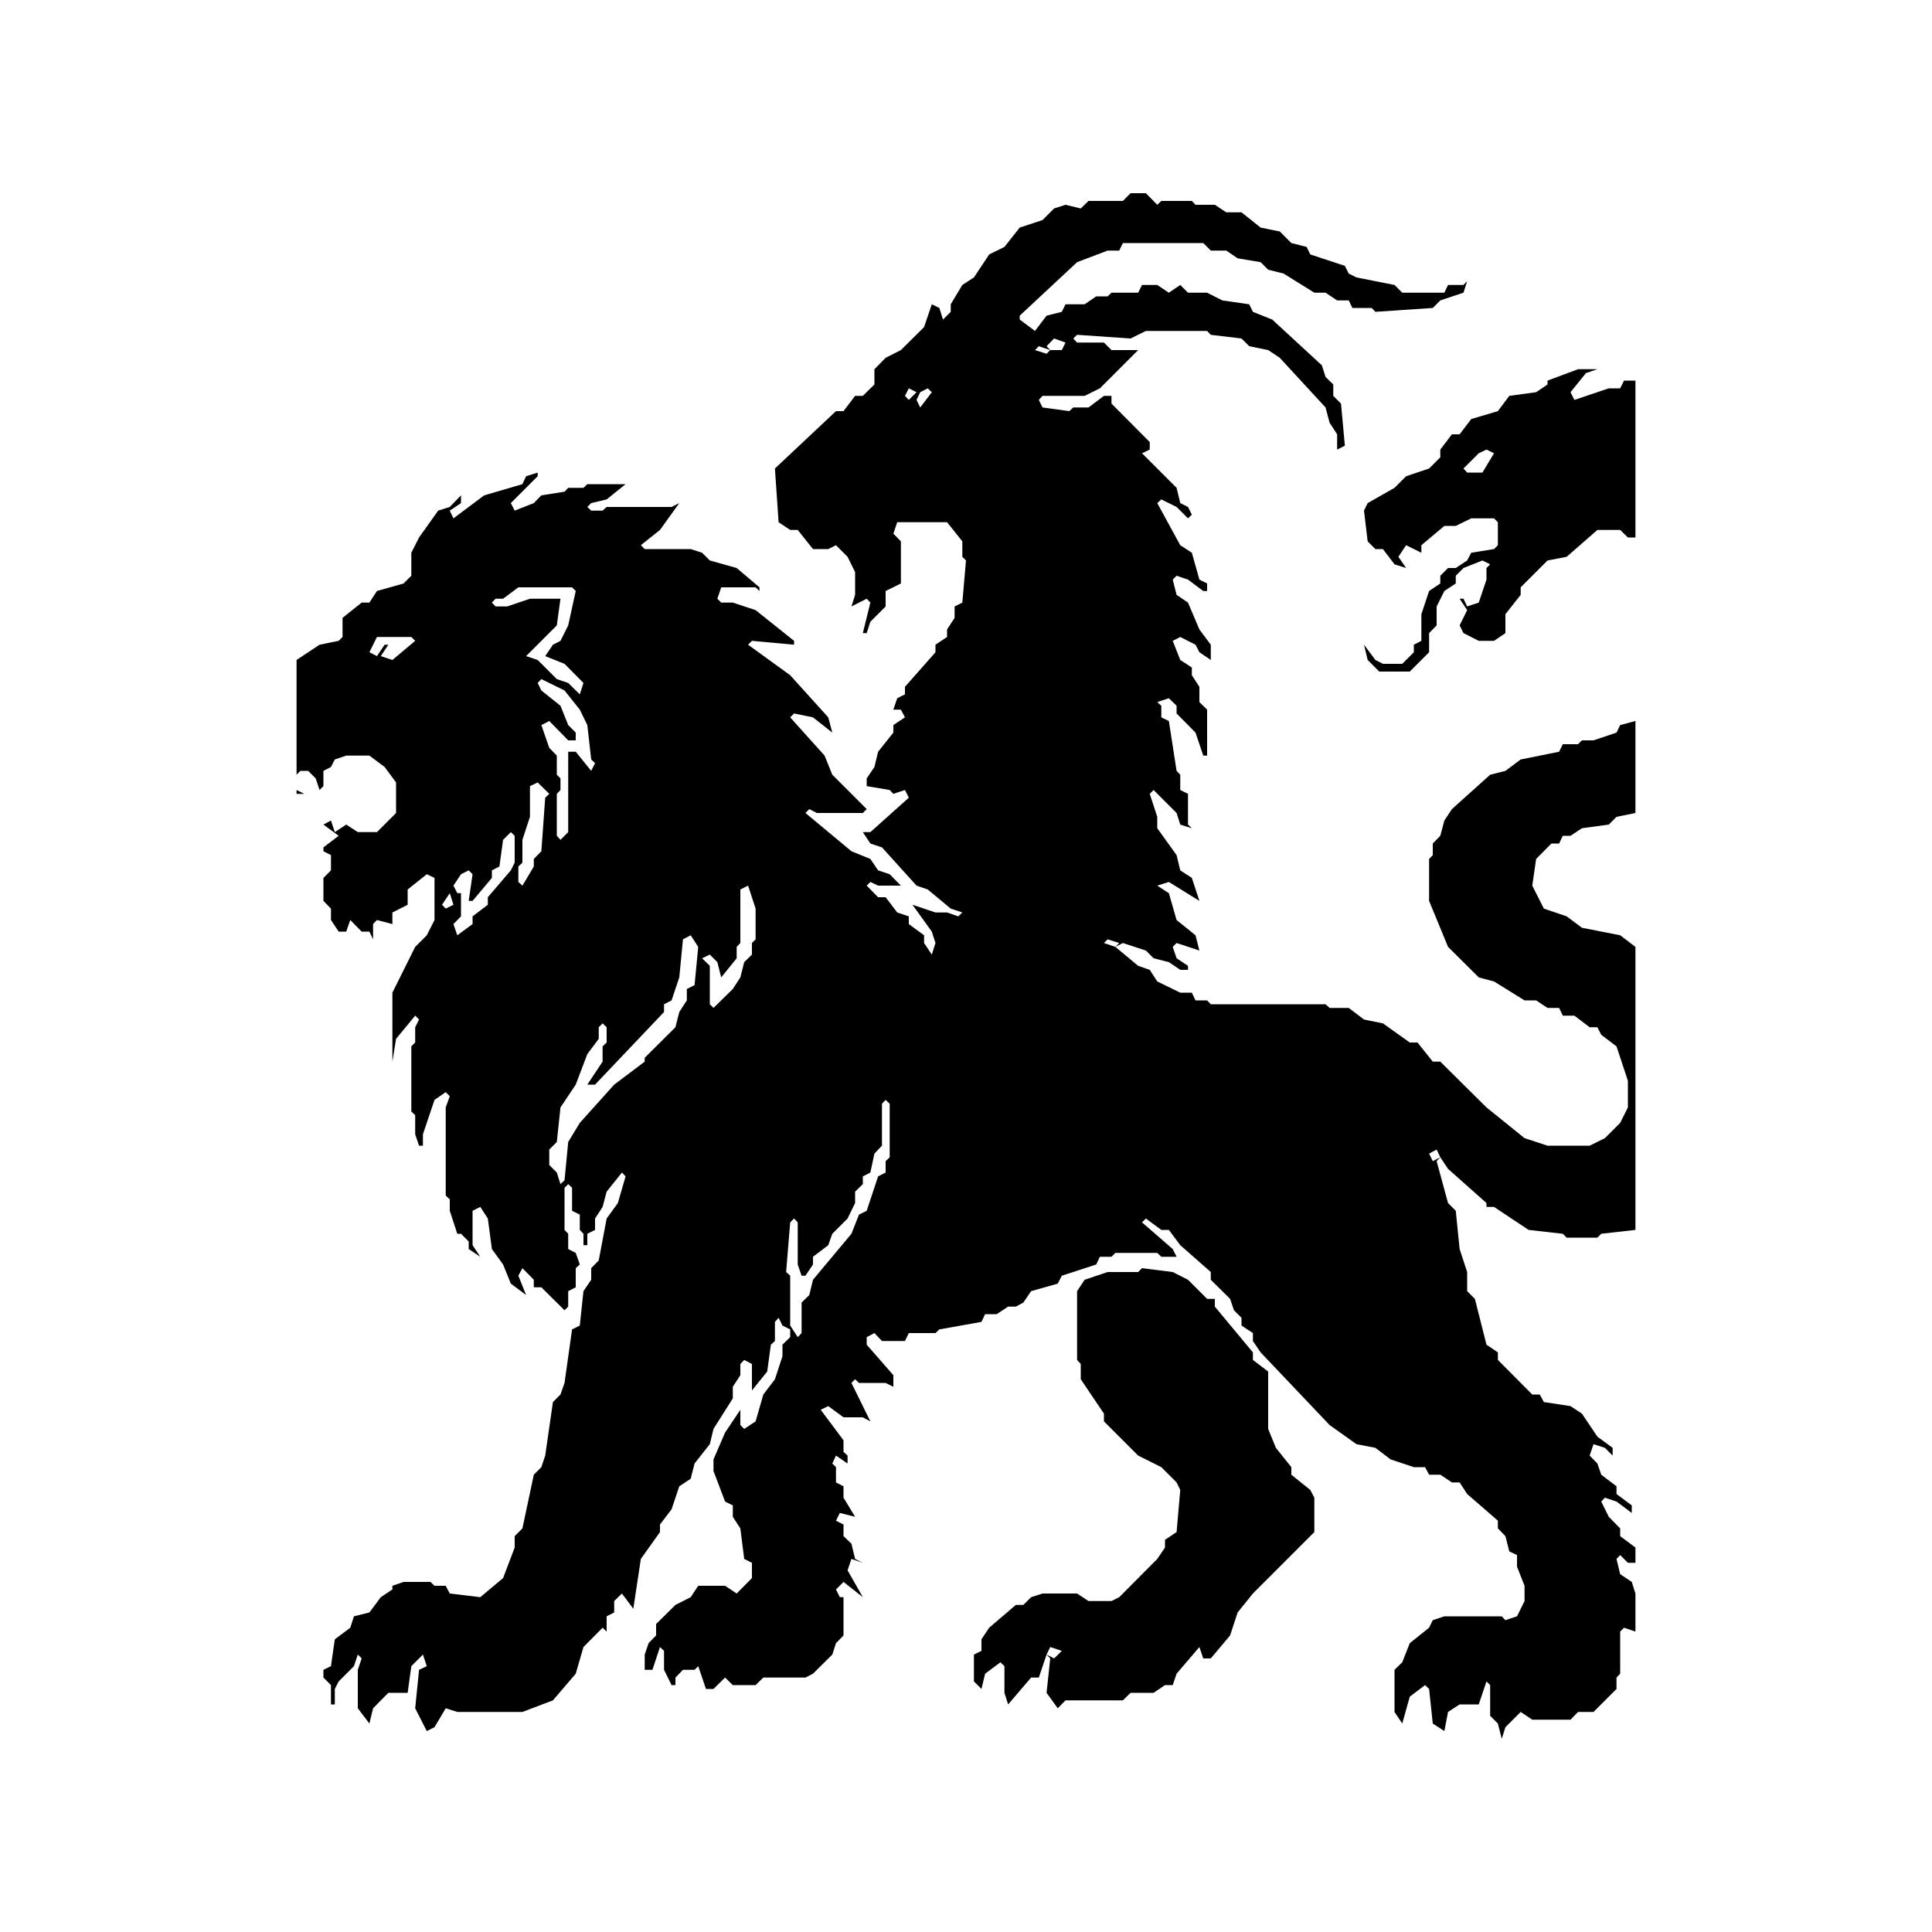
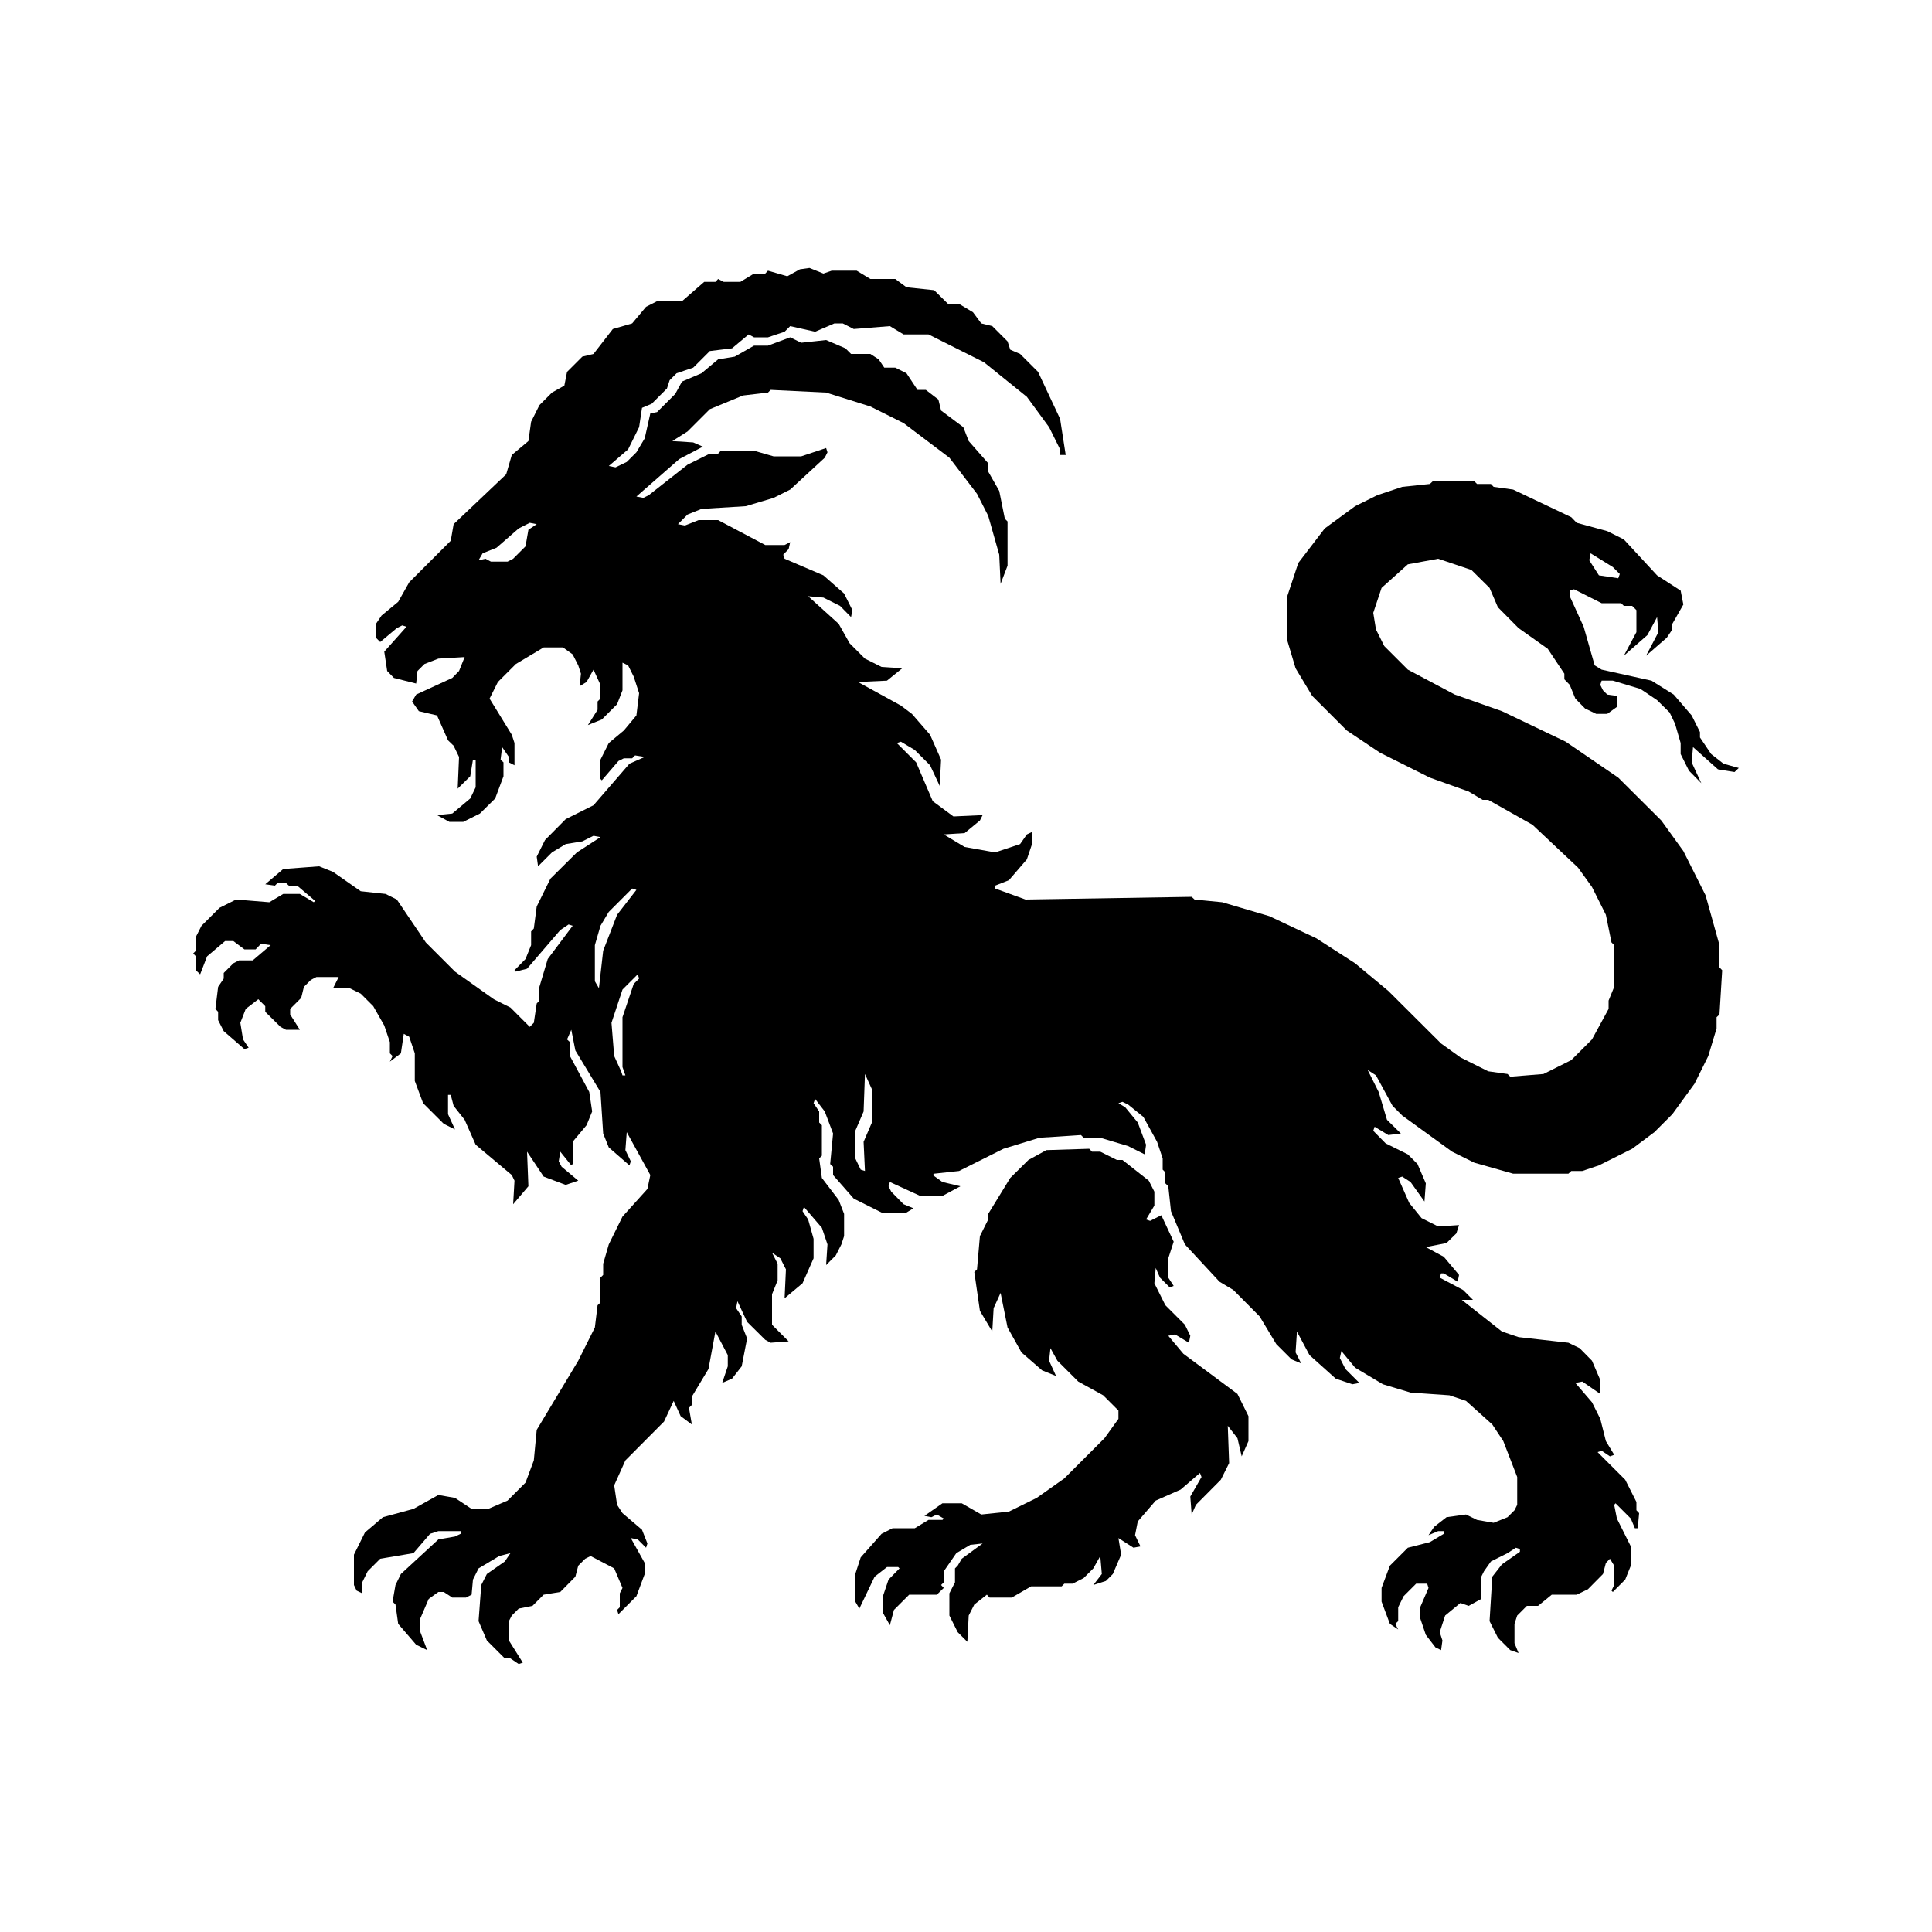
<svg xmlns="http://www.w3.org/2000/svg" viewBox="0 0 100 100" role="img" aria-label="Chimera">
-   <path fill="currentColor" fill-rule="evenodd" d="M18.52,85.64 18.72,85.84 18.52,86.43 18.32,86.24Z M54.17,85.64 54.36,85.25 54.96,85.45 54.56,85.84Z M60.7,65.84 59.11,65.64 58.91,65.84 57.33,65.84 56.14,66.24 55.75,66.83 55.75,70.39 55.94,70.6 55.94,71.39 57.14,73.17 57.14,73.57 58.91,75.34 60.11,75.94 60.9,76.73 61.09,77.12 60.9,79.3 60.3,79.7 60.3,80.1 59.9,80.69 57.93,82.67 57.53,82.87 56.34,82.87 55.75,82.48 53.96,82.48 53.37,82.67 52.97,83.07 52.58,83.07 51.2,84.25 50.8,84.85 50.8,85.45 50.41,85.64 50.41,87.03 50.8,87.42 50.99,86.63 51.78,86.04 51.99,86.24 51.99,87.62 52.18,88.22 53.37,86.83 53.77,86.83 54.17,85.64 54.36,85.84 54.17,87.62 54.75,88.42 55.15,88.01 58.12,88.01 58.52,87.62 59.71,87.62 60.3,87.22 60.7,87.22 60.9,86.63 62.08,85.25 62.28,85.84 62.67,85.84 63.67,84.65 64.06,83.46 64.85,82.48 68.03,79.3 68.03,77.52 67.82,77.12 66.84,76.33 66.84,75.94 66.04,74.94 65.64,73.96 65.64,70.99 64.85,70.39 64.85,70 62.88,67.63 62.88,67.23 62.48,67.23 61.49,66.24Z M73.97,59.71 74.36,59.5 74.55,59.9 74.16,60.1Z M45.84,56.93 46.05,57.13 46.05,59.9 45.84,60.1 45.84,60.69 45.45,60.89 44.86,62.67 44.46,62.87 44.07,63.86 42.08,66.24 41.89,67.03 41.49,67.42 41.49,69 41.29,69.21 40.9,68.61 40.9,66.03 40.69,65.84 40.9,63.27 41.1,63.07 41.29,63.27 41.29,65.45 41.49,66.03 41.69,66.03 42.08,65.45 42.08,65.05 42.87,64.45 43.08,63.86 43.87,63.07 44.26,62.27 44.26,61.68 44.66,61.29 44.66,60.89 45.05,60.69 45.26,59.71 45.65,59.3 45.65,57.13Z M57.14,48.81 57.33,48.62 57.93,48.81 57.73,49.01Z M35.75,48.41 36.14,49.01 35.95,50.99 35.55,51.19 35.55,51.78 35.16,52.38 34.96,53.17 33.37,54.75 33.37,54.95 31.79,56.14 30.01,58.12 29.41,59.11 29.22,61.09 29.01,61.29 28.82,60.69 28.43,60.3 28.43,59.5 28.82,59.11 29.01,57.32 29.8,56.14 30.4,54.56 30.99,53.77 30.99,53.17 31.19,52.97 31.4,53.17 31.4,53.96 31.19,54.16 31.19,54.95 30.4,56.14 30.8,56.14 34.37,52.38 34.37,51.98 34.76,51.78 35.16,50.59 35.35,48.62Z M49.02,47.23 49.21,47.03 49.81,47.23 49.6,47.43Z M23.28,46.23 23.47,46.83 23.07,47.03 22.88,46.83Z M38.72,45.84 39.11,47.03 39.11,48.62 38.92,48.81 38.92,49.41 38.52,49.8 38.32,50.59 37.93,51.19 36.93,52.17 36.74,51.98 36.74,49.99 36.34,49.6 36.74,49.41 37.13,49.8 37.33,50.59 38.13,49.6 38.13,49.01 38.32,48.81 38.32,46.04Z M26.44,43.07 26.64,43.26 26.64,44.65 26.44,45.05 25.25,46.44 25.25,46.83 24.46,47.43 24.46,47.83 23.67,48.41 23.47,47.83 23.86,47.43 23.86,46.23 23.67,46.23 23.47,45.84 23.86,45.25 24.26,45.05 24.46,45.25 24.26,46.63 24.46,46.63 25.46,45.44 25.46,45.05 25.85,44.85 26.04,43.47Z M27.83,40.5 28.43,41.09 28.22,41.29 28.02,44.06 27.63,44.46 27.63,44.85 27.04,45.84 26.83,45.65 26.83,44.85 27.04,44.65 27.04,43.47 27.43,42.28 27.43,40.69Z M28.02,35.15 29.22,35.74 30.01,36.73 30.4,37.53 30.6,39.31 30.8,39.5 30.6,39.9 29.8,38.91 29.41,38.91 29.41,43.07 29.01,43.47 28.82,43.26 28.82,41.09 29.01,40.89 29.01,40.29 28.82,40.1 28.82,39.11 28.43,38.71 28.02,37.53 28.43,37.32 29.41,38.32 29.8,38.32 29.8,37.92 29.41,37.53 29.01,36.53 28.02,35.74 27.83,35.35Z M19.12,33.76 19.51,32.97 21.29,32.97 21.49,33.17 20.31,34.16 19.71,33.96 20.1,33.37 19.91,33.37 19.51,33.96Z M25.65,30.99 26.04,30.99 26.83,30.4 29.61,30.4 29.8,30.59 29.41,32.37 29.01,33.17 28.62,33.37 28.22,33.96 29.22,34.36 30.2,35.35 30.01,35.94 29.41,35.35 28.82,35.15 27.83,34.16 27.23,33.96 28.82,32.37 29.01,30.99 27.43,30.99 26.25,31.39 25.65,31.39 25.46,31.19Z M77.33,23.46 76.73,24.46 75.94,24.46 75.75,24.25 76.54,23.46 76.94,23.27Z M48.02,20.1 48.23,20.3 47.63,21.09 47.44,20.7 47.63,20.3Z M46.84,20.49 47.04,20.1 47.44,20.3 47.04,20.7Z M84.65,19.7 84.06,19.7 83.86,20.1 83.27,20.1 81.49,20.7 81.29,20.3 82.09,19.31 82.68,19.11 81.68,19.11 80.1,19.7 80.1,19.9 79.51,20.3 78.12,20.49 77.53,21.28 76.15,21.69 75.55,22.48 75.15,22.48 74.55,23.27 74.55,23.67 73.97,24.25 72.78,24.65 72.18,25.25 70.79,26.04 70.6,26.43 70.79,28.02 71.19,28.42 71.58,28.42 72.18,29.21 72.78,29.4 72.38,28.82 72.78,28.22 73.57,28.61 73.57,28.22 74.76,27.22 75.35,27.22 76.15,26.83 77.33,26.83 77.53,27.03 77.53,28.22 77.33,28.42 76.15,28.61 75.94,29.01 75.35,29.4 74.95,29.4 74.55,29.8 74.55,30.2 73.97,30.59 73.57,31.79 73.57,33.17 73.18,33.37 73.18,33.76 72.58,34.36 71.58,34.36 71.19,34.16 70.6,33.37 70.79,34.16 71.39,34.76 72.97,34.76 73.97,33.76 73.97,32.77 74.36,32.37 74.36,31.39 74.76,30.59 75.35,30.2 75.35,29.8 75.75,29.4 76.73,29.01 77.13,29.21 76.94,29.4 76.94,30 76.54,31.19 75.94,31.39 75.75,30.99 75.55,30.99 75.94,31.58 75.55,32.37 75.75,32.77 76.54,33.17 77.33,33.17 77.92,32.77 77.92,31.79 78.71,30.79 78.71,30.4 80.1,29.01 81.09,28.82 82.68,27.43 83.86,27.43 84.26,27.82 84.65,27.82Z M53.57,18.12 53.77,17.92 54.36,18.12 54.17,18.31Z M54.17,17.92 54.56,17.52 55.15,17.73 54.96,18.12 54.36,18.12Z M75.94,14.55 75.75,14.75 74.95,14.75 74.76,15.15 72.58,15.15 72.18,14.75 70.21,14.36 69.81,14.16 69.61,13.76 67.82,13.17 67.63,12.78 66.84,12.58 66.24,11.98 65.25,11.78 64.26,10.99 63.47,10.99 62.88,10.6 61.88,10.6 61.69,10.4 60.11,10.4 59.9,10.6 59.31,10 58.52,10 58.12,10.4 56.34,10.4 55.94,10.79 55.15,10.6 54.56,10.79 53.96,11.39 52.78,11.78 51.99,12.78 51.2,13.17 50.41,14.36 49.81,14.75 49.21,15.75 49.21,16.14 48.81,16.54 48.62,15.94 48.23,15.75 47.83,16.93 46.63,18.12 45.84,18.52 45.26,19.11 45.26,19.9 44.66,20.49 44.26,20.49 43.66,21.28 43.27,21.28 40.11,24.25 40.3,27.03 40.9,27.43 41.29,27.43 42.08,28.42 42.87,28.42 43.27,28.22 43.87,28.82 44.26,29.61 44.26,30.79 44.07,31.39 44.86,30.99 45.05,31.19 44.66,32.77 44.86,32.77 45.05,32.18 45.84,31.39 45.84,30.59 46.63,30.2 46.63,28.02 46.24,27.62 46.44,27.03 49.02,27.03 49.81,28.02 49.81,28.82 50,29.01 49.81,31.19 49.41,31.39 49.41,31.98 49.02,32.58 49.02,32.97 48.42,33.37 48.42,33.76 46.84,35.55 46.84,35.94 46.44,36.14 46.24,36.73 46.63,36.73 46.84,37.13 46.24,37.53 46.24,37.92 45.45,38.91 45.26,39.7 44.86,40.29 44.86,40.69 46.05,40.89 46.24,41.09 46.84,40.89 47.04,41.29 45.05,43.07 44.46,43.07 44.66,43.07 45.05,43.66 45.65,43.86 47.44,45.84 48.02,46.04 49.21,47.03 49.02,47.23 48.42,47.23 47.23,46.83 48.23,48.22 48.42,48.81 48.23,49.41 47.83,48.81 47.83,48.41 47.04,47.83 47.04,47.43 46.44,47.23 45.84,46.44 45.45,46.44 44.86,45.84 45.05,45.65 45.45,45.84 46.63,45.84 46.05,45.25 45.45,45.05 45.05,44.46 44.07,44.06 41.69,42.08 41.89,41.88 42.28,42.08 44.66,42.08 44.86,41.88 43.08,40.1 42.68,39.11 40.9,37.13 41.1,36.93 42.08,37.13 43.08,37.92 42.87,37.13 40.9,34.95 38.72,33.37 38.92,33.17 41.1,33.37 41.1,33.17 39.11,31.58 37.93,31.19 37.33,31.19 37.13,30.99 37.33,30.4 39.11,30.4 39.31,30.59 39.31,30.4 38.13,29.4 36.74,29.01 36.34,28.61 35.75,28.42 33.37,28.42 33.17,28.22 34.16,27.43 35.16,26.04 34.76,26.24 31.4,26.24 31.19,26.43 30.6,26.43 30.4,26.24 30.6,26.04 31.4,25.85 32.38,25.06 32.98,25.06 30.4,25.06 30.2,25.25 29.41,25.25 29.22,25.45 28.02,25.64 27.63,26.04 26.64,26.43 26.44,26.04 27.83,24.65 27.83,24.46 27.23,24.65 27.04,25.06 25.06,25.64 23.47,26.83 23.28,26.43 23.86,26.04 23.86,25.64 23.28,26.24 22.68,26.43 21.69,27.82 21.29,28.61 21.29,29.8 20.89,30.2 19.51,30.59 19.12,31.19 18.72,31.19 17.73,31.98 17.73,32.97 17.53,33.17 16.54,33.37 15.35,34.16 15.35,41.09 15.75,41.09 15.35,40.89 15.35,40.1 15.55,39.9 15.95,39.9 16.34,40.29 16.54,40.89 16.74,40.69 16.74,39.9 17.13,39.7 17.33,39.31 17.92,39.11 19.12,39.11 19.91,39.7 20.5,40.5 20.5,42.08 19.51,43.07 18.52,43.07 17.92,42.68 17.33,43.07 17.13,42.47 16.74,42.68 17.53,43.26 16.74,43.86 16.74,44.06 17.13,44.26 17.13,45.05 16.74,45.44 16.74,46.63 17.13,47.03 17.13,47.62 17.53,48.22 17.92,48.22 18.13,47.62 18.72,48.22 19.12,48.22 19.31,48.62 19.31,47.83 19.51,47.62 20.31,47.83 20.31,47.23 21.1,46.83 21.1,46.04 22.09,45.25 22.49,45.44 22.49,47.62 22.09,48.41 21.49,49.01 20.31,51.38 20.31,54.95 20.5,53.77 21.49,52.57 21.69,52.77 21.49,53.17 21.49,53.96 21.29,54.16 21.29,57.53 21.49,57.72 21.49,58.71 21.69,59.3 21.89,59.3 21.89,58.71 22.49,56.93 23.07,56.53 23.28,56.74 23.07,57.32 23.07,61.88 23.28,62.08 23.28,62.67 23.67,63.86 23.86,63.86 24.26,64.26 24.26,64.65 24.86,65.05 24.46,64.45 24.46,62.67 24.86,62.47 25.25,63.07 25.46,64.65 26.04,65.45 26.44,66.44 27.23,67.03 26.83,66.03 27.04,65.64 27.63,66.24 27.63,66.63 28.02,66.63 29.22,67.82 29.41,67.63 29.41,66.83 29.8,66.63 29.8,65.64 30.01,65.45 29.8,64.85 29.41,64.65 29.41,63.86 29.22,63.66 29.22,61.48 29.41,61.29 29.61,61.48 29.61,62.67 30.01,62.87 30.01,63.66 30.2,63.86 30.2,64.45 30.4,64.45 30.4,63.86 30.8,63.66 30.8,63.07 31.19,62.47 31.4,61.68 32.19,60.69 32.38,60.89 31.98,62.27 31.4,63.07 30.99,65.24 30.6,65.64 30.6,66.24 30.2,66.83 30.01,68.61 29.61,68.81 29.22,71.58 29.01,72.18 28.62,72.57 28.22,75.34 28.02,75.94 27.63,76.33 27.04,79.11 26.64,79.51 26.64,80.1 26.04,81.68 24.86,82.67 23.28,82.48 23.07,82.08 22.49,82.08 22.28,81.88 20.89,81.88 20.31,82.08 20.31,82.27 19.71,82.67 19.12,83.46 18.32,83.66 18.13,84.25 17.33,84.85 17.13,86.24 16.74,86.43 16.74,86.83 17.13,87.22 17.13,88.22 17.33,88.22 17.33,87.42 17.53,87.03 18.32,86.24 18.52,86.43 18.52,88.42 19.12,89.21 19.31,88.42 20.1,87.62 21.1,87.62 21.29,86.24 21.89,85.64 22.09,86.24 21.69,86.43 21.49,88.42 22.09,89.6 22.49,89.4 23.07,88.42 23.67,88.61 27.04,88.61 28.62,88.01 29.8,86.63 30.2,85.25 31.19,84.25 31.4,84.45 31.4,83.66 31.79,83.46 31.79,82.87 32.19,82.48 32.78,83.27 33.17,80.69 34.16,79.3 34.16,78.91 34.76,78.12 35.16,76.93 35.75,76.54 35.95,75.75 36.74,74.75 36.93,73.96 37.93,72.38 37.93,71.78 38.32,71.18 38.32,70.6 38.52,70.39 38.92,70.6 38.92,71.97 39.71,70.99 39.9,69.6 40.11,69.41 40.11,68.42 40.3,68.21 40.5,68.61 40.9,68.81 40.9,69.21 40.5,69.6 40.5,70.2 40.11,71.39 39.51,72.18 39.11,73.57 38.52,73.96 38.32,73.76 38.32,72.97 37.53,74.15 36.93,75.54 36.93,76.14 37.53,77.72 37.93,77.92 37.93,78.51 38.32,79.11 38.52,80.69 38.92,80.89 38.92,81.68 38.13,82.48 37.53,82.08 36.14,82.08 35.75,82.67 34.96,83.07 33.96,84.06 33.96,84.65 33.57,85.05 33.37,85.64 33.37,86.43 33.77,86.43 34.16,85.25 34.37,85.45 34.37,86.43 34.76,87.22 34.96,87.22 34.96,86.83 35.35,86.43 35.95,86.43 36.14,86.24 36.54,87.42 36.93,87.42 37.53,86.83 37.93,87.22 39.11,87.22 39.51,86.83 41.69,86.83 42.08,86.63 43.08,85.64 43.27,85.05 43.66,84.65 43.66,82.67 43.47,82.67 43.27,82.27 43.66,81.88 44.66,82.67 43.87,81.28 44.07,80.69 44.66,80.89 44.26,80.69 44.07,79.9 43.66,79.51 43.66,78.91 43.27,78.71 43.47,78.31 44.26,78.51 43.66,77.52 43.66,76.93 43.27,76.73 43.27,75.94 43.08,75.75 43.27,75.34 43.87,75.75 43.87,75.34 43.66,75.15 43.66,74.55 42.48,72.97 42.87,72.78 43.66,73.36 44.66,73.36 45.05,73.57 44.07,71.58 44.26,71.39 44.46,71.58 45.84,71.58 46.24,71.78 46.24,71.18 44.86,69.6 44.86,69.21 45.26,69 45.65,69.41 46.84,69.41 47.04,69 48.42,69 48.62,68.81 50.8,68.42 50.99,68.02 51.59,68.02 52.18,67.63 52.58,67.63 52.97,67.42 53.37,66.83 54.75,66.44 54.96,66.03 56.74,65.45 56.93,65.05 57.53,65.05 57.73,64.85 59.9,64.85 60.11,65.05 60.9,65.05 60.7,64.65 59.11,63.27 59.31,63.07 60.11,63.66 60.5,63.66 61.09,64.45 62.67,65.84 62.67,66.24 63.67,67.23 63.87,67.82 64.26,68.21 64.26,68.61 64.85,69 64.85,69.41 65.25,70 68.82,73.76 70.21,74.75 71.19,74.94 71.98,75.54 73.18,75.94 73.76,75.94 73.97,76.33 74.55,76.33 75.15,76.73 75.55,76.73 75.94,77.33 77.53,78.71 77.53,79.11 77.92,79.51 78.12,80.3 78.52,80.49 78.52,81.09 78.91,82.08 78.91,82.87 78.52,83.66 77.92,83.86 77.73,83.66 74.76,83.66 74.16,83.86 73.97,84.25 72.97,85.05 72.58,86.04 72.18,86.43 72.18,88.61 72.58,89.21 72.97,87.82 73.76,87.22 73.97,87.42 74.16,89.21 74.76,89.6 74.95,88.61 75.55,88.22 76.54,88.22 76.94,87.03 77.13,87.22 77.13,88.81 77.53,89.21 77.73,90 77.92,89.4 78.71,88.61 79.31,89.01 81.29,89.01 81.68,88.61 82.48,88.61 83.67,87.42 83.67,86.83 83.86,86.63 83.86,84.45 84.06,84.25 84.65,84.45 84.65,84.65 84.65,82.48 84.46,81.88 83.86,81.48 83.67,80.69 83.86,80.49 84.26,80.89 84.65,80.89 84.65,80.1 83.86,79.51 83.86,79.11 83.27,78.51 82.88,77.72 83.07,77.52 83.67,77.72 84.46,78.31 84.46,77.92 83.67,77.33 83.67,76.93 82.88,76.33 82.68,75.75 82.28,75.34 82.48,74.75 83.07,74.94 83.47,75.34 83.47,74.94 82.68,74.36 81.88,73.17 81.29,72.78 79.91,72.57 79.7,72.18 79.31,72.18 77.53,70.39 77.53,70 76.94,69.6 76.34,67.23 75.94,66.83 75.94,65.84 75.55,64.65 75.35,62.67 74.95,62.27 74.36,60.1 74.55,59.9 74.95,60.5 76.94,62.27 76.94,62.47 77.33,62.47 79.12,63.66 80.89,63.86 81.09,64.06 82.68,64.06 82.88,63.86 84.65,63.66 84.65,49.01 83.86,48.41 81.88,48.02 81.09,47.43 79.91,47.03 79.31,45.84 79.51,44.46 80.3,43.66 80.7,43.66 80.89,43.26 81.29,43.26 81.88,42.87 83.27,42.68 83.67,42.28 84.65,42.08 84.65,37.32 83.86,37.53 83.67,37.92 82.48,38.32 81.88,38.32 81.68,38.52 80.89,38.52 80.7,38.91 78.71,39.31 77.92,39.9 77.13,40.1 75.15,41.88 74.76,42.47 74.55,43.26 74.16,43.66 74.16,44.26 73.97,44.46 73.97,46.63 74.95,49.01 76.54,50.59 77.33,50.8 78.91,51.78 79.51,51.78 80.1,52.17 80.7,52.17 80.89,52.57 81.49,52.57 82.28,53.17 82.68,53.17 82.88,53.56 83.67,54.16 84.26,55.94 84.26,57.32 83.86,58.12 83.07,58.91 82.28,59.3 80.1,59.3 78.91,58.91 76.94,57.32 74.55,54.95 74.16,54.95 73.37,53.96 72.97,53.96 71.58,52.97 70.6,52.77 69.81,52.17 68.82,52.17 68.61,51.98 62.67,51.98 62.48,51.78 61.88,51.78 61.69,51.38 61.09,51.38 59.9,50.8 59.51,50.2 58.91,49.99 57.73,49.01 58.12,48.81 59.31,49.2 59.71,49.6 60.5,49.8 61.09,50.2 61.49,50.2 61.49,49.99 60.9,49.6 60.7,49.01 60.9,48.81 62.08,49.2 61.88,48.41 60.9,47.62 60.5,46.23 59.9,45.84 60.5,45.65 62.08,46.63 61.69,45.44 61.09,45.05 60.9,44.26 59.9,42.87 59.9,42.28 59.51,41.09 59.71,40.89 60.9,42.08 61.09,42.68 61.69,42.87 61.49,42.68 61.49,41.09 61.09,40.89 61.09,40.1 60.9,39.9 60.5,37.32 60.11,37.13 60.11,36.53 59.9,36.34 60.5,36.14 60.9,36.53 60.9,36.93 61.88,37.92 62.28,39.11 62.48,39.11 62.48,36.73 62.08,36.34 62.08,35.55 61.69,34.95 61.69,34.55 61.09,34.16 60.7,33.17 61.09,32.97 61.88,33.37 62.08,33.76 62.67,34.16 62.67,33.37 62.08,32.58 61.49,31.19 60.9,30.79 60.7,30 60.9,29.8 61.49,30 62.28,30.59 62.48,30.59 62.48,30.2 62.08,30 61.69,28.61 61.09,28.22 59.9,26.04 60.11,25.85 60.9,26.24 61.49,26.83 61.69,26.64 61.49,26.24 61.09,26.04 60.9,25.25 59.11,23.46 59.51,23.27 59.51,22.88 57.53,20.89 57.53,20.49 57.14,20.49 56.34,21.09 55.55,21.09 55.35,21.28 53.96,21.09 53.77,20.7 53.96,20.49 56.14,20.49 56.93,20.1 58.91,18.12 57.53,18.12 57.14,17.73 55.75,17.73 55.55,17.52 55.75,17.33 58.52,17.52 59.31,17.13 62.48,17.13 62.67,17.33 64.26,17.52 64.66,17.92 65.64,18.12 66.24,18.52 68.61,21.09 68.82,21.88 69.21,22.48 69.21,23.27 69.61,23.07 69.41,20.89 69.01,20.49 69.01,19.9 68.61,19.51 68.42,18.91 65.85,16.54 64.85,16.14 64.66,15.75 63.27,15.55 62.48,15.15 61.49,15.15 61.09,14.75 60.5,15.15 59.9,14.75 59.11,14.75 58.91,15.15 57.53,15.15 57.33,15.34 56.74,15.34 56.14,15.75 55.15,15.75 54.96,16.14 54.17,16.34 53.57,17.13 52.78,16.54 52.78,16.34 55.75,13.57 57.33,12.97 57.93,12.97 58.12,12.58 62.28,12.58 62.67,12.97 63.47,12.97 64.06,13.37 65.25,13.57 65.64,13.96 66.44,14.16 68.03,15.15 68.61,15.15 69.21,15.55 69.81,15.55 70,15.94 71,15.94 71.19,16.14 74.16,15.94 74.55,15.55 75.75,15.15Z" />
+   <path fill="currentColor" fill-rule="evenodd" d="M41.4,13.94 41.9,13.87 42.62,14.16 43.05,14.01 44.34,14.01 45.05,14.44 46.34,14.44 46.92,14.87 48.35,15.02 49.07,15.73 49.64,15.73 50.36,16.16 50.79,16.74 51.36,16.88 52.15,17.67 52.29,18.1 52.8,18.32 53.73,19.25 54.87,21.68 55.16,23.55 54.87,23.55 54.87,23.26 54.3,22.11 53.15,20.54 50.93,18.75 48.06,17.31 46.77,17.31 46.06,16.88 44.19,17.03 43.62,16.74 43.19,16.74 42.19,17.17 40.9,16.88 40.61,17.17 39.75,17.46 39.03,17.46 38.75,17.31 37.89,18.03 36.74,18.17 35.88,19.03 35.02,19.32 34.66,19.68 34.52,20.11 33.73,20.9 33.23,21.11 33.08,22.11 32.51,23.26 31.51,24.12 31.86,24.19 32.44,23.91 32.94,23.41 33.37,22.69 33.66,21.4 34.01,21.33 34.95,20.39 35.3,19.75 36.31,19.32 37.17,18.6 38.03,18.46 39.03,17.89 39.75,17.89 40.9,17.46 41.47,17.74 42.76,17.6 43.76,18.03 44.05,18.32 45.05,18.32 45.48,18.6 45.77,19.03 46.34,19.03 46.92,19.32 47.49,20.18 47.92,20.18 48.57,20.68 48.71,21.25 49.86,22.11 50.14,22.83 51.15,23.98 51.15,24.41 51.72,25.41 52.01,26.85 52.15,26.99 52.15,29.28 51.79,30.22 51.72,28.71 51.15,26.7 50.57,25.56 49.14,23.69 46.77,21.9 45.05,21.04 42.76,20.32 39.89,20.18 39.75,20.32 38.46,20.47 36.74,21.18 35.59,22.33 34.8,22.83 35.88,22.9 36.38,23.12 35.16,23.76 32.94,25.7 33.3,25.77 33.58,25.63 35.59,24.05 36.74,23.48 37.17,23.48 37.31,23.33 39.03,23.33 40.04,23.62 41.47,23.62 42.76,23.19 42.83,23.41 42.69,23.69 40.9,25.34 40.04,25.77 38.6,26.2 36.31,26.34 35.59,26.63 35.09,27.13 35.45,27.2 36.16,26.92 37.17,26.92 39.61,28.21 40.61,28.21 40.9,28.06 40.82,28.42 40.54,28.71 40.61,28.92 42.62,29.78 43.69,30.72 44.12,31.58 44.05,31.94 43.48,31.36 42.62,30.93 41.83,30.86 43.41,32.29 43.98,33.3 44.77,34.09 45.63,34.52 46.7,34.59 45.91,35.23 44.41,35.3 46.63,36.52 47.2,36.95 48.14,38.03 48.71,39.32 48.64,40.68 48.14,39.61 47.35,38.82 46.63,38.39 46.42,38.46 47.42,39.46 48.28,41.47 49.35,42.26 50.86,42.19 50.72,42.47 49.93,43.12 48.85,43.19 49.93,43.84 51.51,44.12 52.8,43.69 53.15,43.19 53.44,43.05 53.44,43.62 53.15,44.48 52.22,45.56 51.51,45.84 51.51,45.99 53.08,46.56 61.68,46.42 61.83,46.56 63.26,46.7 65.7,47.42 68.14,48.57 70.14,49.86 71.86,51.29 74.59,54.01 75.59,54.73 77.03,55.45 78.03,55.59 78.17,55.73 79.89,55.59 81.33,54.87 82.4,53.8 83.26,52.22 83.26,51.79 83.55,51.08 83.55,48.92 83.41,48.78 83.12,47.35 82.4,45.91 81.68,44.91 79.32,42.69 77.03,41.4 76.74,41.4 76.02,40.97 74.01,40.25 71.43,38.96 69.71,37.81 67.92,36.02 67.06,34.59 66.63,33.15 66.63,30.86 67.2,29.14 68.57,27.35 70.14,26.2 71.29,25.63 72.58,25.2 74.01,25.05 74.16,24.91 76.31,24.91 76.45,25.05 77.17,25.05 77.31,25.2 78.32,25.34 81.33,26.77 81.61,27.06 83.19,27.49 84.05,27.92 85.77,29.78 86.99,30.57 87.13,31.29 86.56,32.29 86.56,32.58 86.27,33.01 85.2,33.94 85.84,32.72 85.77,31.94 85.27,32.87 84.05,33.94 84.7,32.72 84.7,31.58 84.48,31.36 84.05,31.36 83.91,31.22 82.9,31.22 81.47,30.5 81.25,30.57 81.25,30.86 81.97,32.44 82.54,34.44 82.9,34.66 85.48,35.23 86.63,35.95 87.56,37.03 87.99,37.89 87.99,38.17 88.57,39.03 89.21,39.53 90,39.75 89.78,39.96 88.92,39.82 87.63,38.67 87.56,39.46 88.06,40.54 87.42,39.89 86.99,39.03 86.99,38.46 86.7,37.46 86.42,36.88 85.77,36.24 84.91,35.66 83.48,35.23 82.9,35.23 82.83,35.45 82.97,35.73 83.19,35.95 83.69,36.02 83.69,36.59 83.19,36.95 82.62,36.95 82.04,36.67 81.54,36.16 81.25,35.45 80.97,35.16 80.97,34.87 80.11,33.58 78.6,32.51 77.53,31.43 77.1,30.43 76.16,29.5 74.44,28.92 72.87,29.21 71.51,30.43 71.08,31.72 71.22,32.58 71.65,33.44 72.87,34.66 75.3,35.95 77.74,36.81 81.04,38.39 83.76,40.25 85.99,42.47 87.13,44.05 88.28,46.34 89,48.92 89,50.07 89.14,50.22 89,52.51 88.85,52.65 88.85,53.23 88.42,54.66 87.71,56.09 86.56,57.67 85.63,58.6 84.48,59.46 82.76,60.32 81.9,60.61 81.33,60.61 81.18,60.75 78.32,60.75 76.31,60.18 75.16,59.61 72.58,57.74 72.08,57.24 71.22,55.66 70.79,55.38 71.36,56.52 71.79,57.96 72.51,58.67 71.86,58.75 71.15,58.32 71.08,58.53 71.72,59.18 72.87,59.75 73.37,60.25 73.8,61.25 73.73,62.19 73.01,61.18 72.58,60.9 72.37,60.97 72.94,62.26 73.58,63.05 74.44,63.48 75.52,63.41 75.38,63.84 74.87,64.34 73.8,64.55 74.73,65.05 75.52,65.99 75.45,66.34 74.73,65.91 74.59,65.91 74.52,66.13 75.73,66.77 76.24,67.28 75.66,67.28 77.74,68.92 78.6,69.21 81.18,69.5 81.76,69.78 82.4,70.43 82.83,71.43 82.83,72.15 81.9,71.51 81.54,71.58 82.4,72.58 82.83,73.44 83.12,74.59 83.55,75.3 83.33,75.38 82.9,75.09 82.69,75.16 84.12,76.59 84.7,77.74 84.7,78.17 84.84,78.32 84.77,79.1 84.62,79.1 84.41,78.6 83.62,77.81 83.55,77.89 83.69,78.6 84.41,80.04 84.41,81.04 84.12,81.76 83.48,82.4 83.41,82.33 83.55,82.04 83.55,81.04 83.33,80.68 83.12,80.9 82.97,81.47 82.19,82.26 81.61,82.54 80.32,82.54 79.61,83.12 79.03,83.12 78.53,83.62 78.39,84.05 78.39,85.05 78.6,85.56 78.17,85.41 77.53,84.77 77.1,83.91 77.24,81.61 77.74,80.97 78.67,80.32 78.67,80.18 78.46,80.11 78.03,80.39 77.17,80.82 76.81,81.33 76.67,81.61 76.67,82.76 76.02,83.12 75.59,82.97 74.8,83.62 74.52,84.48 74.66,84.91 74.59,85.41 74.3,85.27 73.8,84.62 73.51,83.76 73.51,83.19 73.94,82.19 73.87,81.97 73.3,81.97 72.65,82.62 72.37,83.19 72.37,83.91 72.22,84.05 72.37,84.34 71.94,84.05 71.51,82.9 71.51,82.19 71.94,81.04 72.87,80.11 74.01,79.82 74.73,79.39 74.73,79.25 74.44,79.25 73.94,79.46 74.23,79.03 74.87,78.53 75.88,78.39 76.45,78.67 77.31,78.82 78.03,78.53 78.39,78.17 78.53,77.89 78.53,76.45 77.81,74.59 77.24,73.73 75.88,72.51 75.02,72.22 73.01,72.08 71.58,71.65 70.14,70.79 69.43,69.93 69.35,70.29 69.64,70.86 70.36,71.58 70,71.65 69.14,71.36 67.78,70.14 67.13,68.92 67.06,70 67.35,70.57 66.85,70.36 66.06,69.57 65.2,68.14 63.84,66.77 63.12,66.34 61.33,64.41 60.61,62.69 60.47,61.4 60.32,61.25 60.32,60.68 60.18,60.54 60.18,59.96 59.89,59.1 59.18,57.81 58.39,57.17 58.1,57.03 57.89,57.1 58.24,57.31 58.89,58.1 59.32,59.25 59.25,59.75 58.39,59.32 56.95,58.89 56.09,58.89 55.95,58.75 53.8,58.89 51.94,59.46 49.64,60.61 48.35,60.75 48.28,60.82 48.78,61.18 49.71,61.4 48.78,61.9 47.63,61.9 46.06,61.18 45.99,61.4 46.13,61.68 46.77,62.33 47.28,62.54 46.92,62.76 45.63,62.76 44.19,62.04 43.12,60.82 43.12,60.39 42.97,60.25 43.12,58.67 42.69,57.53 42.19,56.88 42.11,57.1 42.4,57.53 42.4,58.1 42.54,58.24 42.54,59.82 42.4,59.96 42.54,60.97 43.41,62.11 43.69,62.83 43.69,63.98 43.55,64.41 43.26,64.98 42.76,65.48 42.83,64.41 42.54,63.55 41.61,62.47 41.54,62.69 41.83,63.12 42.11,64.12 42.11,65.13 41.54,66.42 40.61,67.2 40.68,65.7 40.39,65.13 39.96,64.84 40.25,65.41 40.25,66.27 39.96,66.99 39.96,68.57 40.82,69.43 39.89,69.5 39.61,69.35 38.67,68.42 38.17,67.35 38.1,67.71 38.39,68.14 38.39,68.57 38.67,69.28 38.39,70.72 37.89,71.36 37.38,71.58 37.67,70.72 37.67,70.14 37.03,68.92 36.67,70.86 35.81,72.29 35.81,72.72 35.66,72.87 35.81,73.73 35.23,73.3 34.87,72.51 34.37,73.58 32.37,75.59 31.79,76.88 31.94,77.89 32.22,78.32 33.23,79.18 33.51,79.89 33.44,80.11 33.01,79.68 32.65,79.61 33.37,80.9 33.37,81.47 32.94,82.62 32.01,83.55 31.94,83.33 32.08,83.19 32.08,82.47 32.22,82.19 31.79,81.18 30.57,80.54 30.29,80.68 29.93,81.04 29.78,81.61 29,82.4 28.14,82.54 27.56,83.12 26.85,83.26 26.49,83.62 26.34,83.91 26.34,84.91 27.06,86.06 26.85,86.13 26.42,85.84 26.13,85.84 25.2,84.91 24.77,83.91 24.91,82.04 25.2,81.47 26.13,80.82 26.42,80.39 25.84,80.54 24.77,81.18 24.48,81.76 24.41,82.54 24.12,82.69 23.41,82.69 22.97,82.4 22.69,82.4 22.19,82.76 21.76,83.76 21.76,84.48 22.11,85.41 21.54,85.13 20.61,84.05 20.47,83.05 20.32,82.9 20.47,82.04 20.75,81.47 22.69,79.68 23.55,79.53 23.84,79.39 23.84,79.25 22.69,79.25 22.26,79.39 21.4,80.39 19.68,80.68 19.03,81.33 18.75,81.9 18.75,82.47 18.46,82.33 18.32,82.04 18.32,80.47 18.89,79.32 19.82,78.53 21.4,78.1 22.69,77.38 23.55,77.53 24.41,78.1 25.27,78.1 26.27,77.67 27.2,76.74 27.63,75.59 27.78,74.01 29.93,70.43 30.79,68.71 30.93,67.56 31.08,67.42 31.08,66.13 31.22,65.99 31.22,65.41 31.51,64.41 32.22,62.97 33.51,61.54 33.66,60.82 32.44,58.6 32.37,59.53 32.65,60.11 32.58,60.32 31.51,59.39 31.22,58.67 31.08,56.52 29.78,54.37 29.57,53.3 29.35,53.8 29.5,53.94 29.5,54.66 30.5,56.52 30.65,57.53 30.36,58.24 29.64,59.1 29.64,60.25 29.57,60.32 29,59.61 28.92,60.11 29.07,60.39 29.93,61.11 29.28,61.33 28.14,60.9 27.28,59.61 27.35,61.4 26.56,62.33 26.63,61.11 26.49,60.82 24.62,59.25 24.05,57.96 23.48,57.24 23.33,56.67 23.19,56.67 23.19,57.67 23.55,58.46 22.97,58.17 21.9,57.1 21.47,55.95 21.47,54.52 21.18,53.66 20.9,53.51 20.75,54.52 20.18,54.95 20.32,54.66 20.18,54.52 20.18,53.94 19.89,53.08 19.32,52.08 18.67,51.43 18.1,51.15 17.24,51.15 17.53,50.57 16.38,50.57 16.09,50.72 15.73,51.08 15.59,51.65 15.02,52.22 15.02,52.51 15.52,53.3 14.8,53.3 14.52,53.15 13.73,52.37 13.73,52.08 13.37,51.72 12.72,52.22 12.44,52.94 12.58,53.8 12.87,54.23 12.65,54.3 11.58,53.37 11.29,52.8 11.29,52.37 11.15,52.22 11.29,51.08 11.58,50.65 11.58,50.36 12.08,49.86 12.37,49.71 13.08,49.71 14.01,48.92 13.51,48.85 13.23,49.14 12.65,49.14 12.08,48.71 11.65,48.71 10.72,49.5 10.36,50.43 10.14,50.22 10.14,49.5 10,49.35 10.14,49.21 10.14,48.49 10.43,47.92 11.36,46.99 12.22,46.56 13.94,46.7 14.66,46.27 15.52,46.27 16.24,46.7 16.31,46.63 15.38,45.84 14.95,45.84 14.8,45.7 14.37,45.7 14.23,45.84 13.73,45.77 14.66,44.98 16.52,44.84 17.24,45.13 18.67,46.13 19.96,46.27 20.54,46.56 22.04,48.78 23.55,50.29 25.56,51.72 26.42,52.15 27.42,53.15 27.63,52.94 27.78,51.94 27.92,51.79 27.92,51.08 28.35,49.64 29.64,47.92 29.43,47.85 29,48.14 27.28,50.14 26.7,50.29 26.63,50.22 27.2,49.64 27.49,48.92 27.49,48.21 27.63,48.06 27.78,46.92 28.49,45.48 29.86,44.12 31.08,43.33 30.72,43.26 30.14,43.55 29.28,43.69 28.57,44.12 27.85,44.84 27.78,44.34 28.21,43.48 29.28,42.4 30.72,41.68 32.58,39.53 33.37,39.18 32.87,39.1 32.72,39.25 32.29,39.25 32.01,39.39 31.15,40.39 31.08,40.32 31.08,39.32 31.51,38.46 32.29,37.81 32.94,37.03 33.08,35.88 32.8,35.02 32.51,34.44 32.22,34.3 32.22,35.73 31.94,36.45 31.15,37.24 30.43,37.53 30.93,36.74 30.93,36.31 31.08,36.16 31.08,35.45 30.72,34.66 30.36,35.3 30,35.52 30.07,34.87 29.93,34.44 29.64,33.87 29.14,33.51 28.14,33.51 26.7,34.37 25.77,35.3 25.34,36.16 26.49,38.03 26.63,38.46 26.63,39.61 26.34,39.46 26.34,39.18 25.99,38.67 25.91,39.32 26.06,39.46 26.06,40.18 25.63,41.33 24.84,42.11 23.98,42.54 23.26,42.54 22.62,42.19 23.41,42.11 24.34,41.33 24.62,40.75 24.62,39.32 24.48,39.32 24.34,40.18 23.69,40.82 23.76,39.18 23.48,38.6 23.19,38.32 22.62,37.03 21.68,36.81 21.33,36.31 21.54,35.95 23.41,35.09 23.76,34.73 24.05,34.01 22.69,34.09 21.97,34.37 21.61,34.73 21.54,35.38 20.39,35.09 20.04,34.73 19.89,33.73 21.04,32.44 20.82,32.37 20.54,32.51 19.68,33.23 19.46,33.01 19.46,32.29 19.75,31.86 20.61,31.15 21.18,30.14 23.33,27.99 23.48,27.13 26.2,24.55 26.49,23.55 27.35,22.83 27.49,21.83 27.92,20.97 28.57,20.32 29.21,19.96 29.35,19.25 30.14,18.46 30.72,18.32 31.72,17.03 32.72,16.74 33.44,15.88 34.01,15.59 35.3,15.59 36.45,14.59 37.03,14.59 37.17,14.44 37.46,14.59 38.32,14.59 39.03,14.16 39.61,14.16 39.75,14.01 40.75,14.3Z M27.42,27.06 26.85,27.35 25.7,28.35 24.98,28.64 24.77,29 25.13,28.92 25.41,29.07 26.27,29.07 26.56,28.92 27.2,28.28 27.35,27.42 27.78,27.13Z M82.33,28.64 82.26,29 82.76,29.78 83.76,29.93 83.84,29.71 83.48,29.35Z M32.72,45.99 31.51,47.2 31.08,47.92 30.79,48.92 30.79,50.79 31,51.15 31.22,49.21 31.94,47.35 32.94,46.06Z M33.01,50.43 32.22,51.22 31.65,52.94 31.79,54.66 32.15,55.45 32.22,55.66 32.37,55.66 32.22,55.23 32.22,52.65 32.8,50.93 33.08,50.65Z M44.77,55.59 44.7,57.53 44.27,58.53 44.27,59.96 44.55,60.54 44.77,60.61 44.7,59.1 45.13,58.1 45.13,56.38Z M54.16,59.53 56.38,59.46 56.52,59.61 56.95,59.61 57.81,60.04 58.1,60.04 59.46,61.11 59.75,61.68 59.75,62.4 59.32,63.12 59.53,63.19 60.11,62.9 60.75,64.27 60.47,65.13 60.47,66.13 60.75,66.56 60.54,66.63 60.04,66.13 59.82,65.63 59.75,66.42 60.32,67.56 61.33,68.57 61.61,69.14 61.54,69.5 60.82,69.07 60.47,69.14 61.25,70.07 64.05,72.15 64.62,73.3 64.62,74.59 64.27,75.38 64.05,74.44 63.55,73.8 63.62,75.73 63.19,76.59 61.9,77.89 61.68,78.39 61.61,77.46 62.19,76.45 62.11,76.24 61.11,77.1 59.82,77.67 58.89,78.75 58.75,79.46 59.03,80.04 58.67,80.11 57.89,79.61 58.03,80.47 57.6,81.47 57.24,81.83 56.59,82.04 57.03,81.47 56.95,80.54 56.59,81.18 56.09,81.68 55.52,81.97 55.09,81.97 54.95,82.11 53.37,82.11 52.37,82.69 51.22,82.69 51.08,82.54 50.43,83.05 50.14,83.62 50.07,84.98 49.57,84.48 49.14,83.62 49.14,82.47 49.43,81.9 49.43,81.18 49.57,81.04 49.78,80.68 50.86,79.89 50.22,79.96 49.5,80.39 48.85,81.33 48.85,81.9 48.71,82.04 48.85,82.19 48.49,82.54 47.06,82.54 46.27,83.33 46.06,84.12 45.7,83.48 45.7,82.62 45.99,81.76 46.56,81.18 46.49,81.11 45.91,81.11 45.27,81.61 44.48,83.26 44.27,82.9 44.27,81.47 44.55,80.61 45.63,79.39 46.2,79.1 47.35,79.1 48.06,78.67 48.78,78.67 48.85,78.6 48.49,78.39 48.21,78.53 47.85,78.46 48.78,77.81 49.78,77.81 50.79,78.39 52.22,78.24 53.66,77.53 55.09,76.52 57.17,74.44 57.89,73.44 57.89,73.01 57.1,72.22 55.81,71.51 54.73,70.43 54.37,69.78 54.3,70.43 54.66,71.22 53.94,70.93 52.87,70 52.15,68.71 51.79,66.92 51.43,67.71 51.36,68.92 50.72,67.85 50.43,65.84 50.57,65.7 50.72,63.98 51.15,63.12 51.15,62.83 52.29,60.97 53.23,60.04Z" />
</svg>
